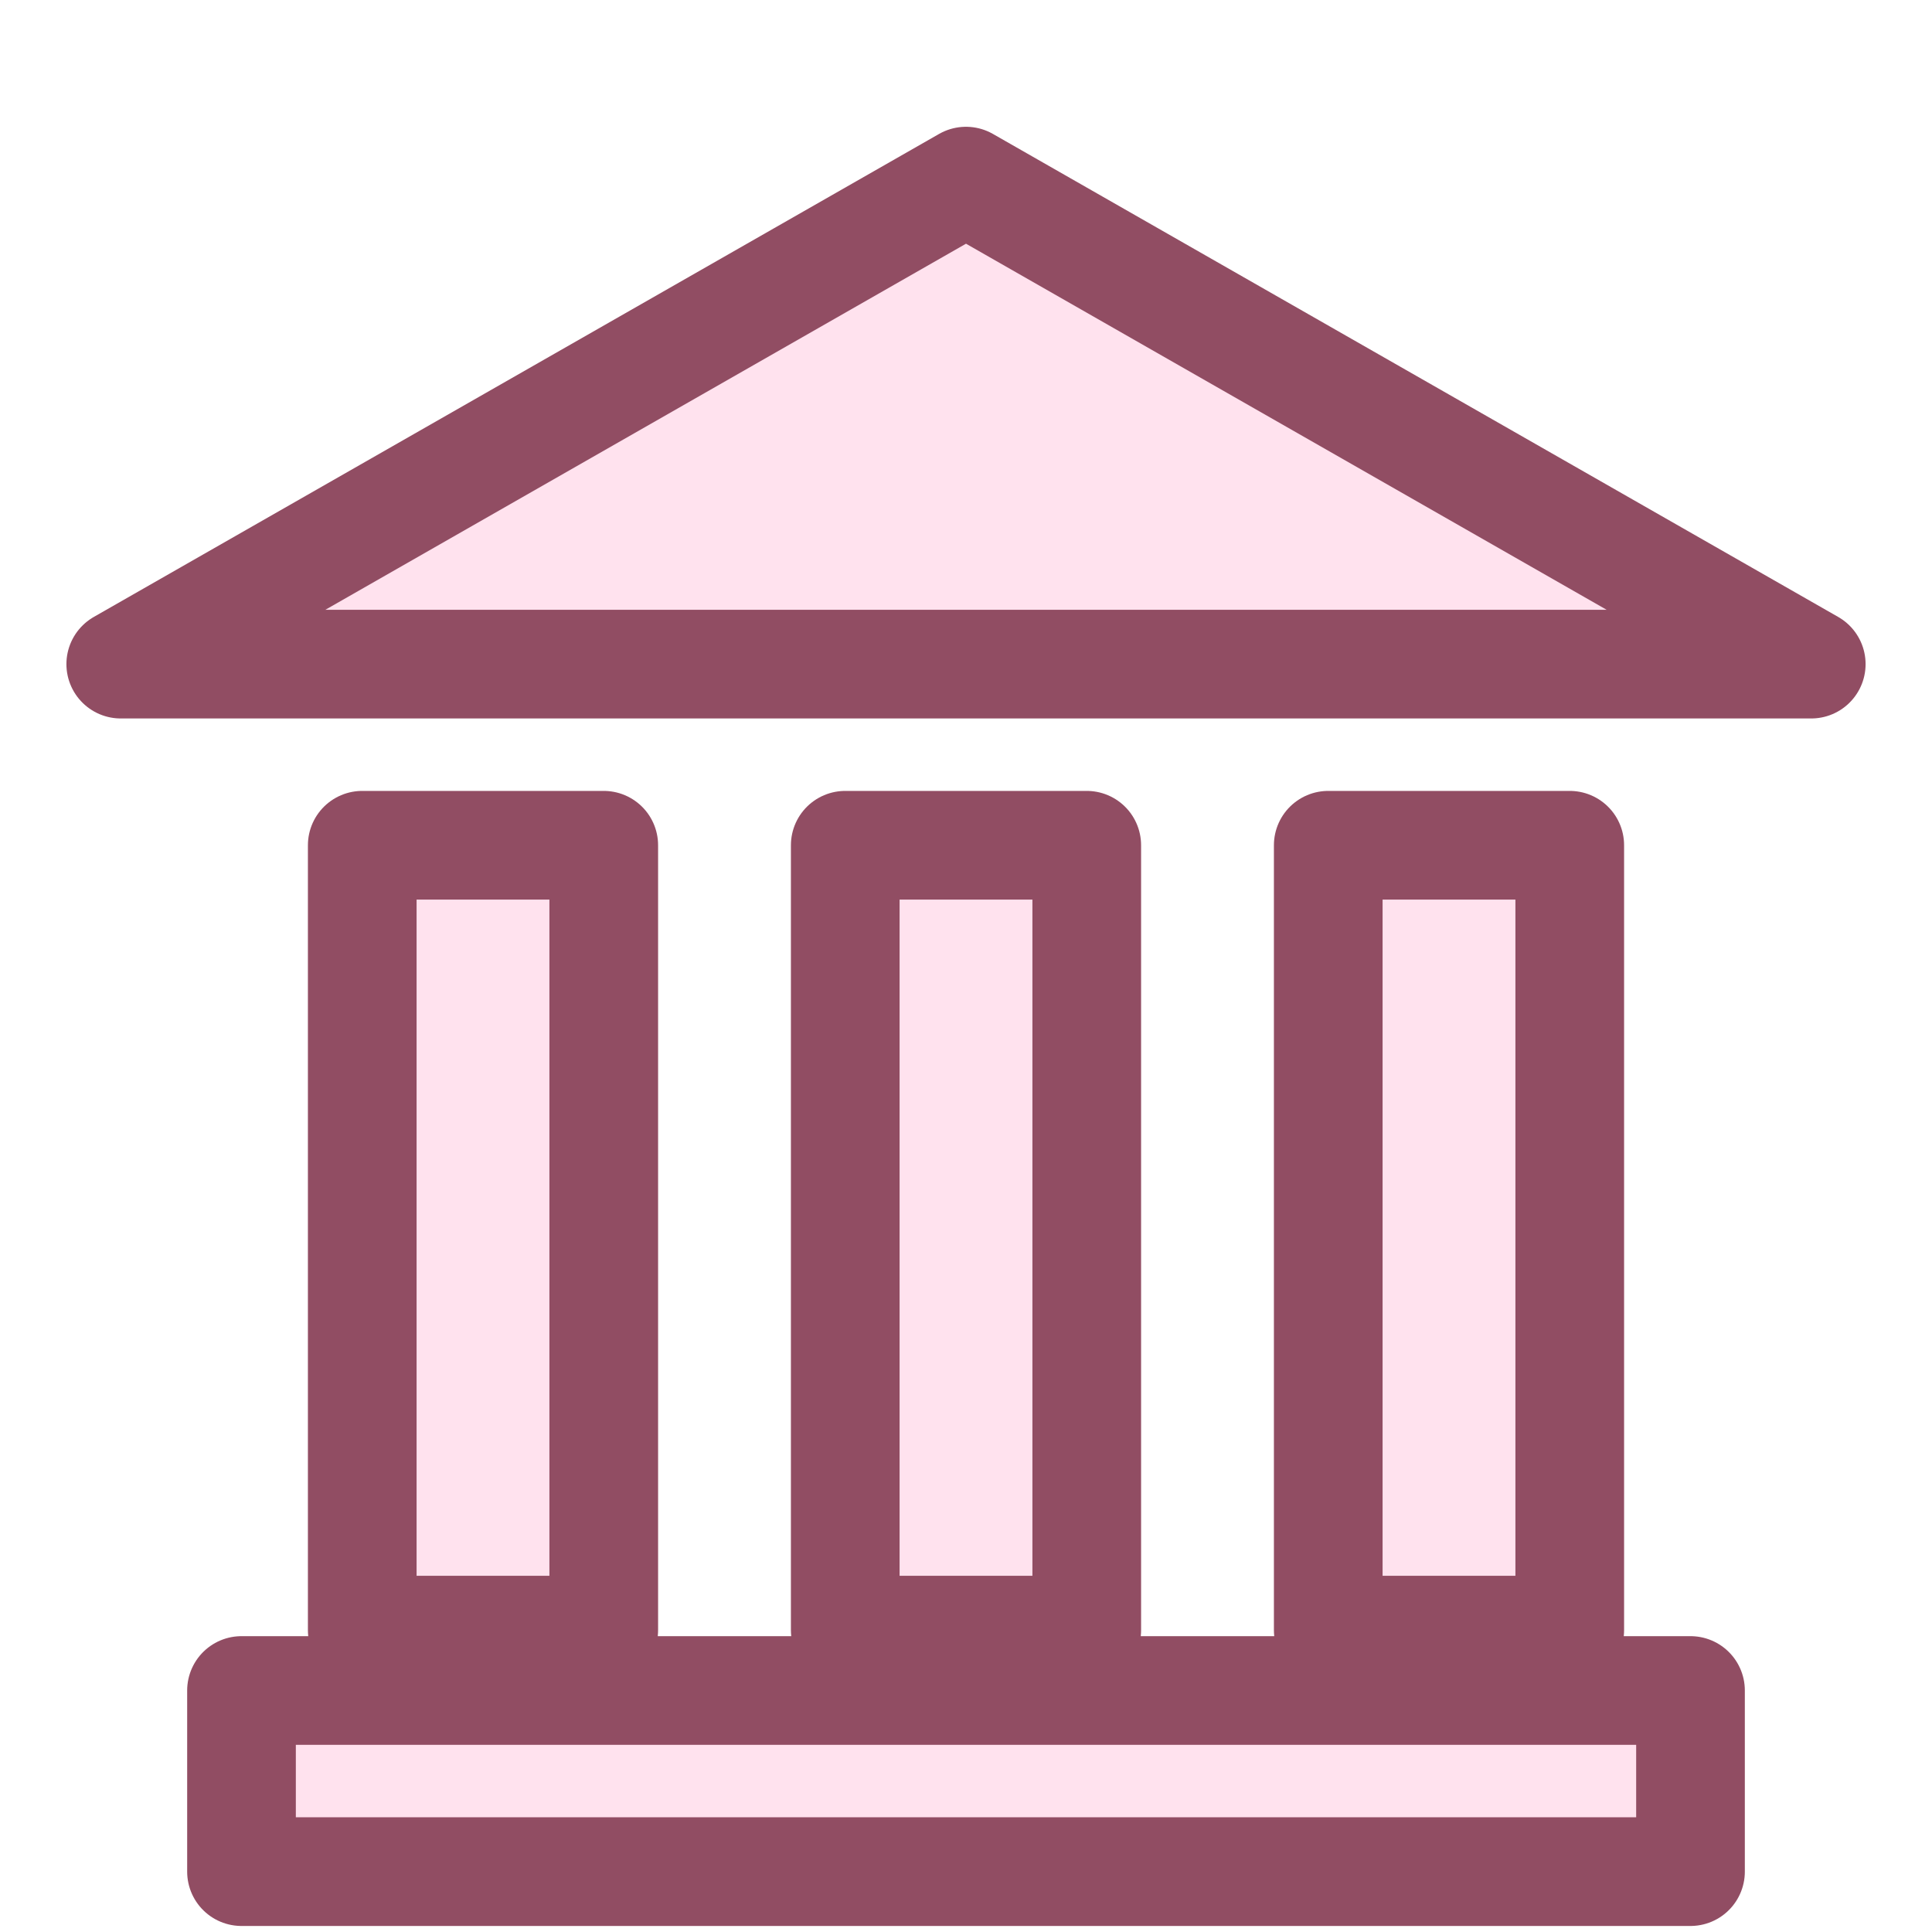
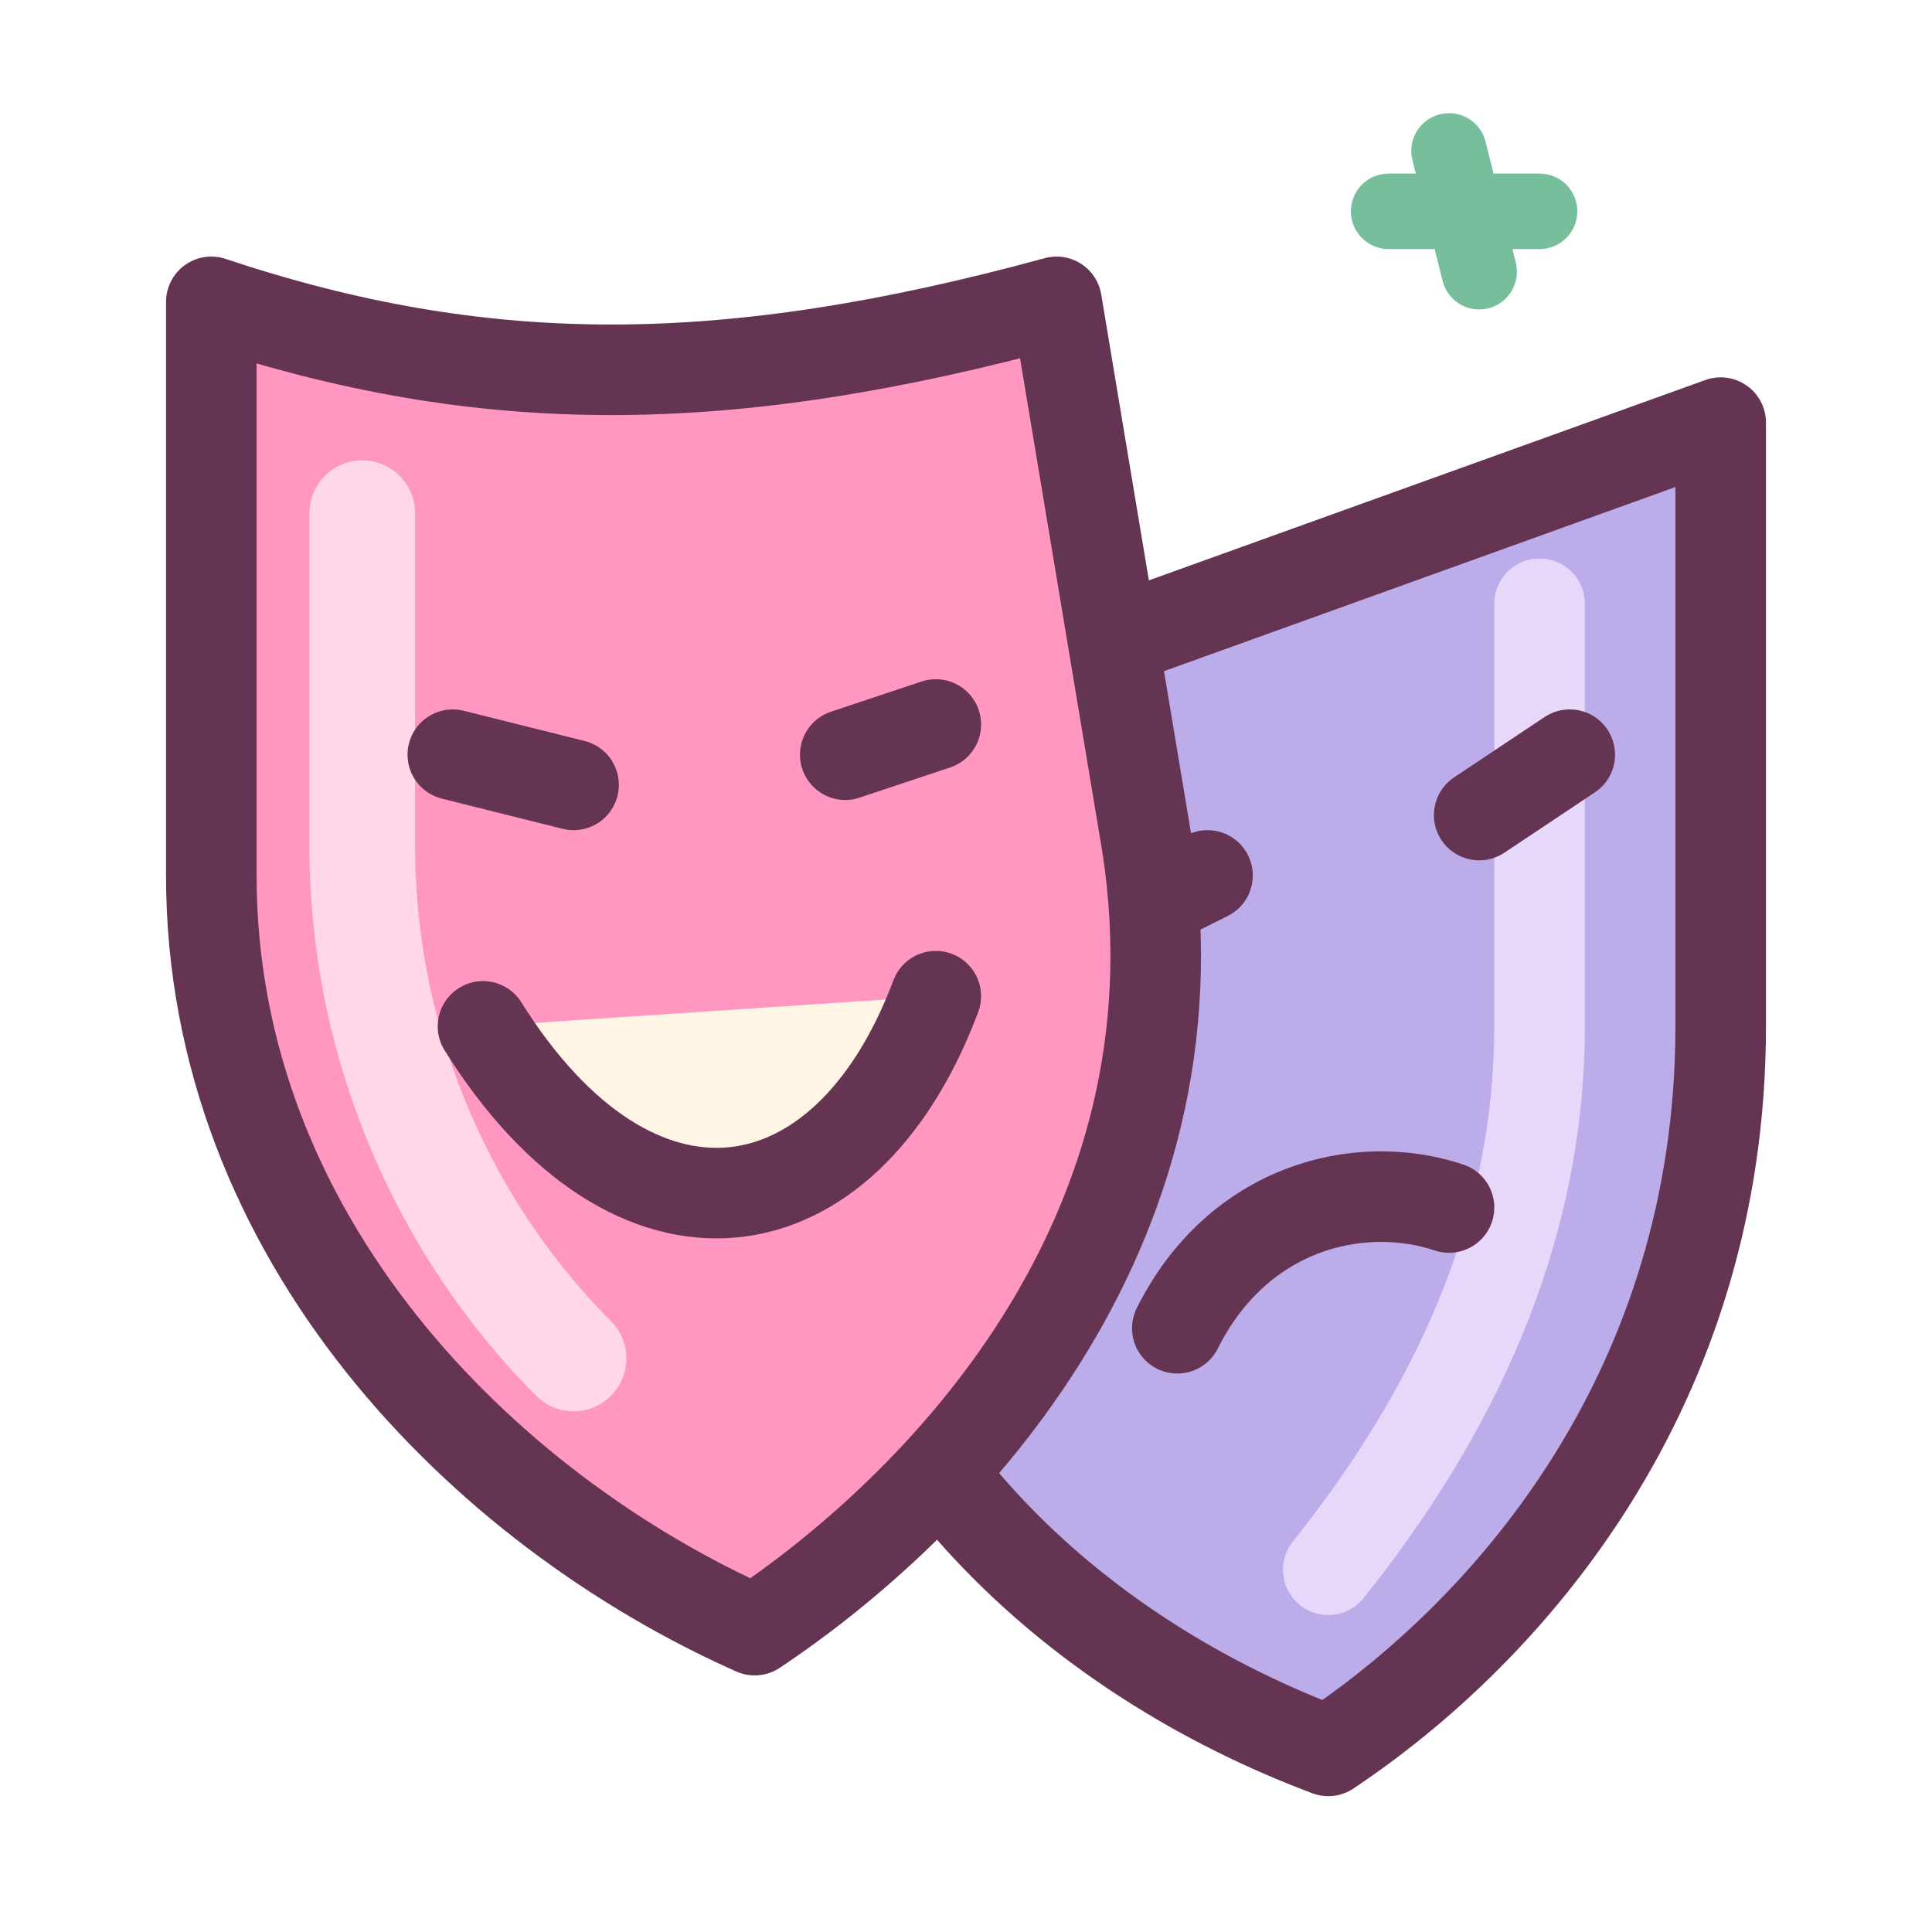
- <svg xmlns="http://www.w3.org/2000/svg" width="32" height="32" viewBox="0 0 32 32">
-   <g stroke="#914D63" stroke-width="1.8" stroke-linejoin="round">
-     <path d="M2 11 16 3l14 8ZM4 28h24v3H4ZM6 14h4v13H6Zm8 0h4v13h-4Zm8 0h4v13h-4Z" fill="#FFE2EE" />
+ <svg xmlns="http://www.w3.org/2000/svg" viewBox="0 0 64 64" width="64" height="64" fill="none">
+   <g stroke="#653452" stroke-width="3" stroke-linecap="round" stroke-linejoin="round">
+     <path d="M32 23 57 14v20c0 12-7 20-13 24-8-3-17-10-18-23Z" fill="#BDACEA" />
+     <path d="M51 20v14c0 7-3 13-7 18" stroke="#E7D7FB" stroke-width="3" />
+     <path d="m36 31 4-2m9-2 3-2" />
+     <path d="M39 44c2-4 6-5 9-4" />
+     <path d="M7 10c9 3 17 3 28 0l3 18c2 13-7 22-13 26C16 50 7 41 7 29Z" fill="#FF97C0" />
+     <path d="M12 17v11c0 7 3 13 7 17" stroke="#FFD7E8" stroke-width="3.5" />
+     <path d="m15 25 4 1m9-1 3-1" />
+     <path d="M16 34c5 8 12 7 15-1" fill="#FFF5E4" />
+     <path d="m48 5 1 4m-3-2h5" stroke="#76BE9C" stroke-width="2.5" />
  </g>
</svg>
